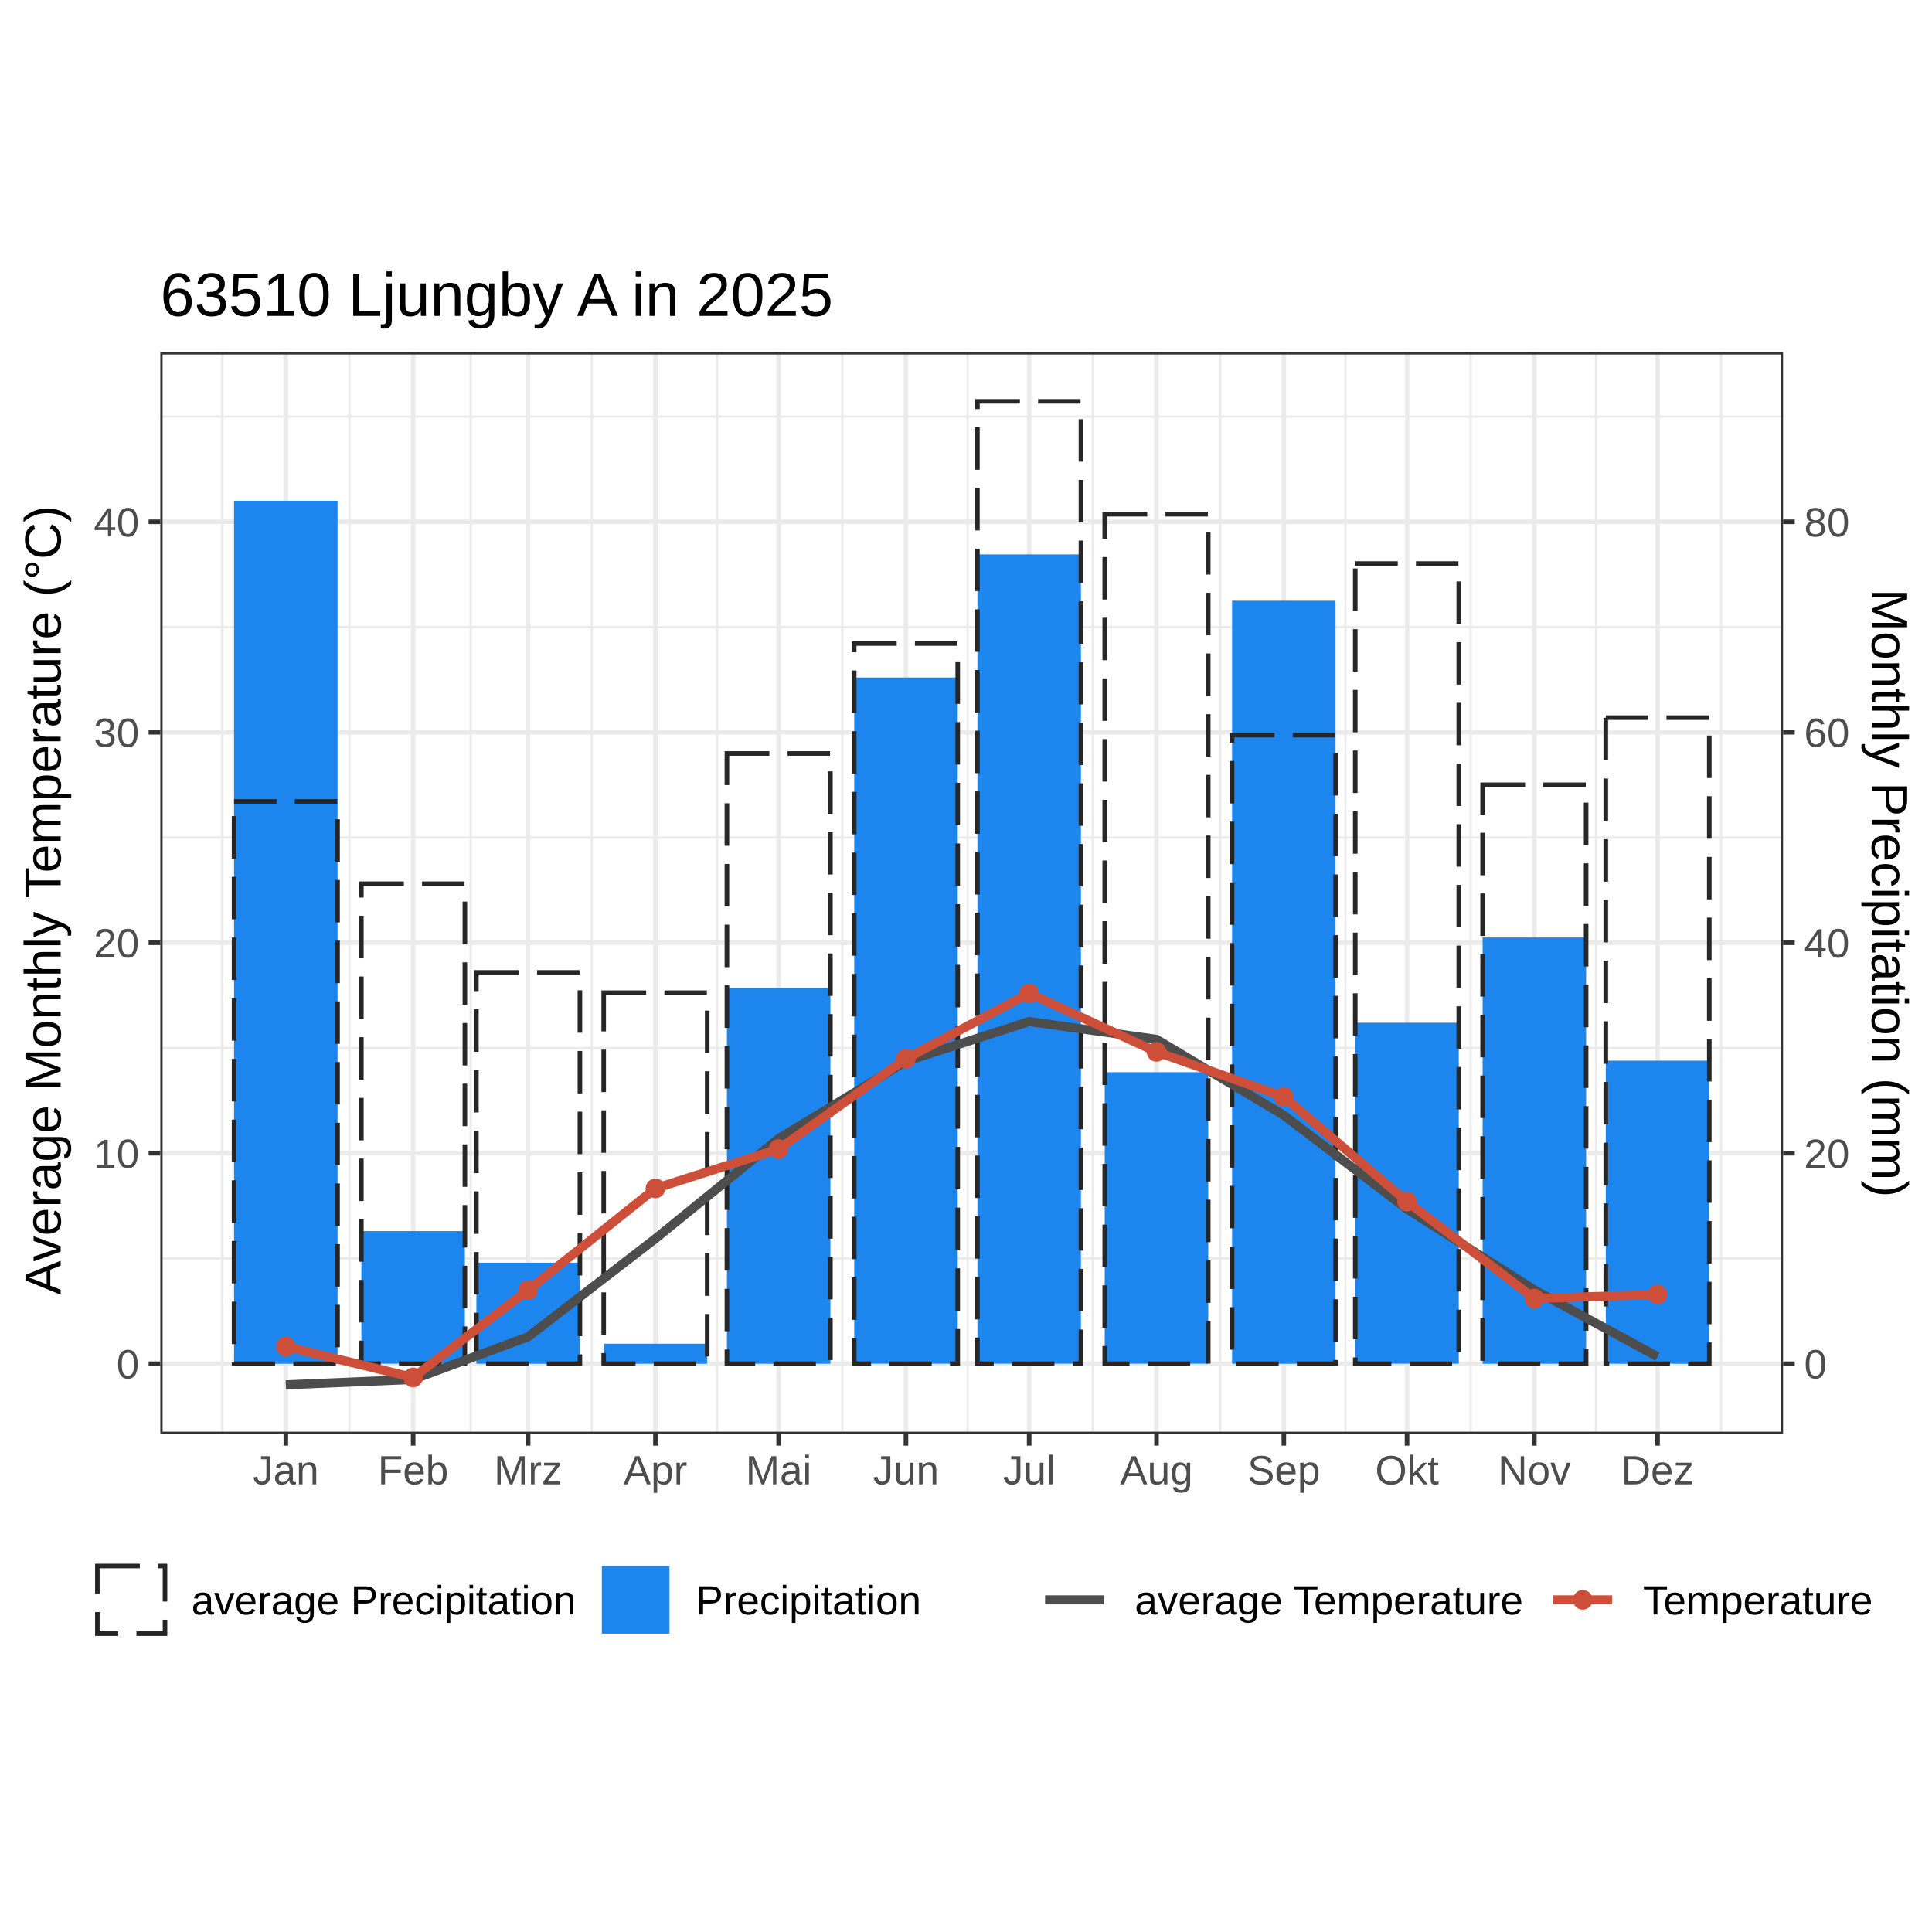
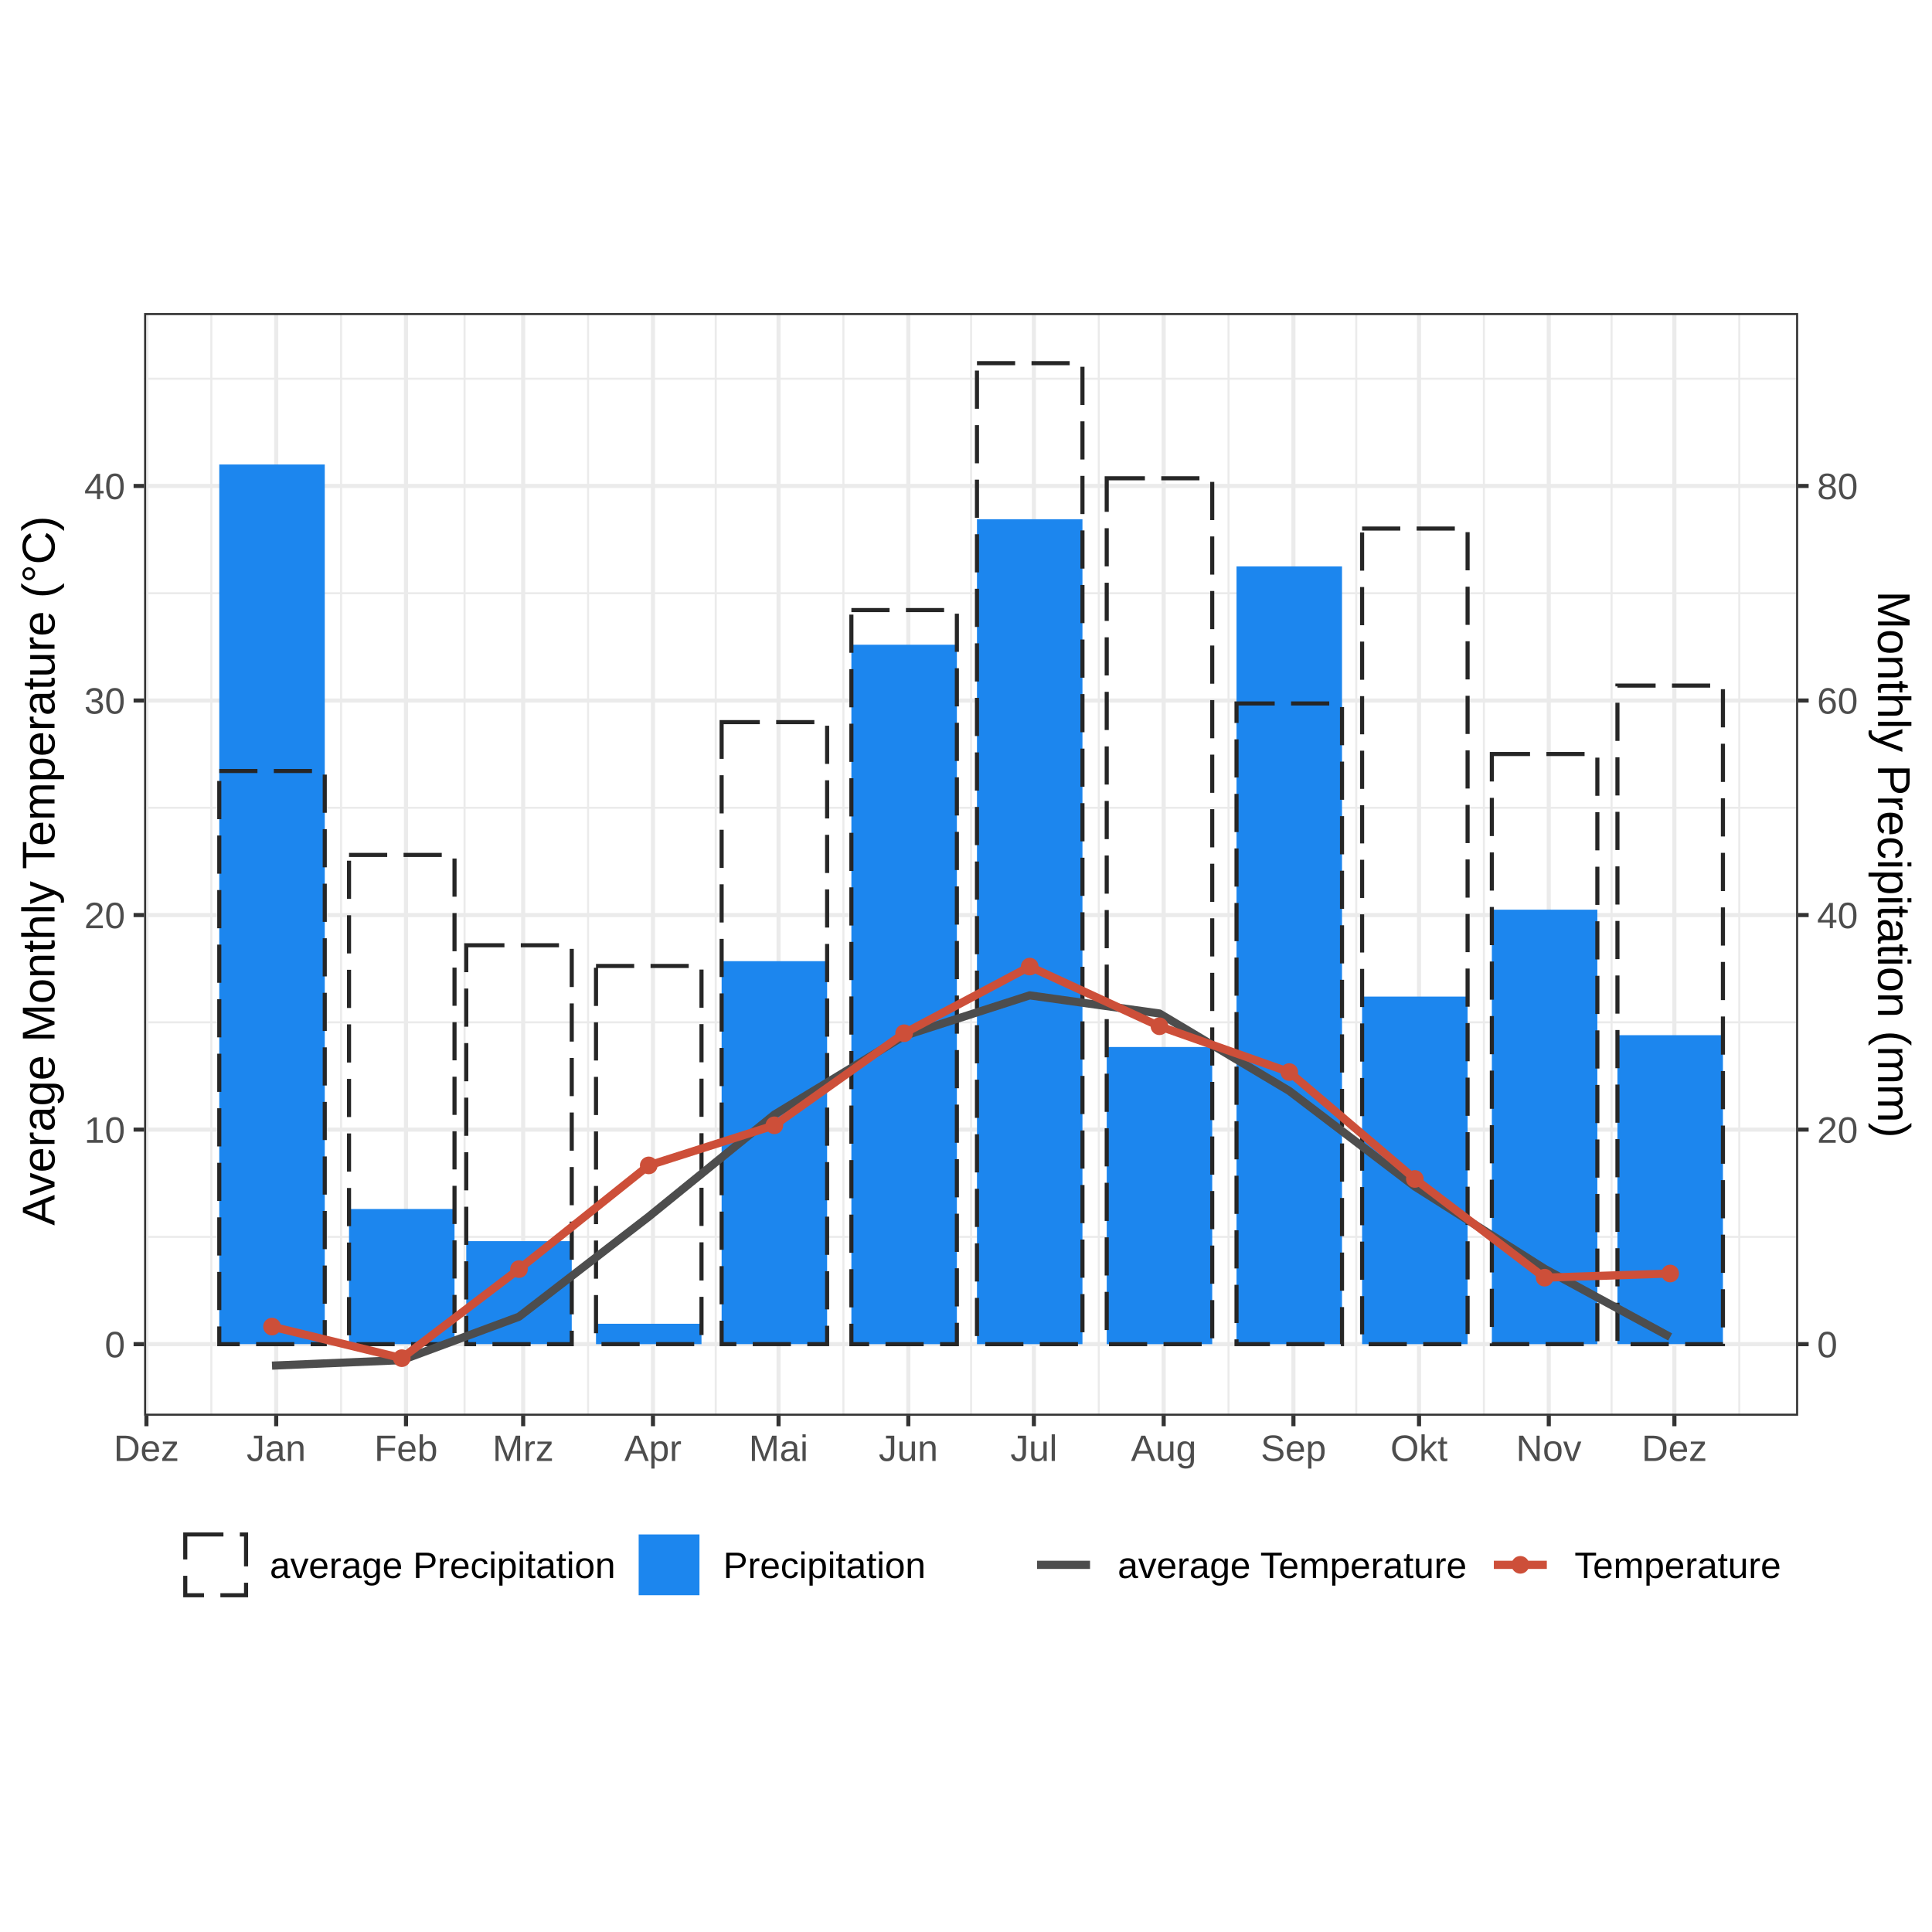
- <svg xmlns="http://www.w3.org/2000/svg" width="453.00pt" height="453.00pt" viewBox="0 0 453.00 453.00">
+ <svg xmlns="http://www.w3.org/2000/svg" width="504.00pt" height="504.00pt" viewBox="0 0 504.00 504.00">
  <g class="svglite">
    <defs>
      <style type="text/css">
    .svglite line, .svglite polyline, .svglite polygon, .svglite path, .svglite rect, .svglite circle {
      fill: none;
      stroke: #000000;
      stroke-linecap: round;
      stroke-linejoin: round;
      stroke-miterlimit: 10.00;
    }
    .svglite text {
      white-space: pre;
    }
    .svglite g.glyphgroup path {
      fill: inherit;
      stroke: none;
    }
  </style>
    </defs>
    <rect width="100%" height="100%" style="stroke: none; fill: #FFFFFF;" />
    <defs>
-       <clipPath id="cpMC4wMHw0NTMuMDB8MC4wMHw0NTMuMDA=">
-         <rect x="0.00" y="0.00" width="453.00" height="453.00" />
+       <clipPath id="cpMC4wMHw1MDQuMDB8MC4wMHw1MDQuMDA=">
+         <rect x="0.00" y="0.00" width="504.00" height="504.00" />
      </clipPath>
    </defs>
-     <g clip-path="url(#cpMC4wMHw0NTMuMDB8MC4wMHw0NTMuMDA=)">
+     <g clip-path="url(#cpMC4wMHw1MDQuMDB8MC4wMHw1MDQuMDA=)">
</g>
    <defs>
-       <clipPath id="cpMC4wMHw0NTMuMDB8NTguMjh8Mzk0Ljcy">
-         <rect x="0.00" y="58.28" width="453.00" height="336.44" />
+       <clipPath id="cpMC4wMHw1MDQuMDB8NzYuMTh8NDI3Ljgy">
+         <rect x="0.00" y="76.18" width="504.00" height="351.63" />
      </clipPath>
    </defs>
-     <g clip-path="url(#cpMC4wMHw0NTMuMDB8NTguMjh8Mzk0Ljcy)">
-       <rect x="0.00" y="58.28" width="453.00" height="336.44" style="stroke-width: 1.07; stroke: #FFFFFF; fill: #FFFFFF;" />
+     <g clip-path="url(#cpMC4wMHw1MDQuMDB8NzYuMTh8NDI3Ljgy)">
+       <rect x="0.00" y="76.18" width="504.00" height="351.63" style="stroke-width: 1.07; stroke: #FFFFFF; fill: #FFFFFF;" />
    </g>
-     <g clip-path="url(#cpMC4wMHw0NTMuMDB8MC4wMHw0NTMuMDA=)">
+     <g clip-path="url(#cpMC4wMHw1MDQuMDB8MC4wMHw1MDQuMDA=)">
</g>
    <defs>
-       <clipPath id="cpMzcuNTl8NDE4LjA4fDgyLjU3fDMzNi4yMw==">
-         <rect x="37.59" y="82.57" width="380.49" height="253.66" />
+       <clipPath id="cpMzcuNTl8NDY5LjA4fDgxLjY2fDM2OS4zMg==">
+         <rect x="37.59" y="81.66" width="431.49" height="287.66" />
      </clipPath>
    </defs>
-     <g clip-path="url(#cpMzcuNTl8NDE4LjA4fDgyLjU3fDMzNi4yMw==)">
-       <rect x="37.59" y="82.57" width="380.49" height="253.66" style="stroke-width: 1.07; stroke: none; fill: #FFFFFF;" />
-       <polyline points="37.59,295.08 418.08,295.08 " style="stroke-width: 0.53; stroke: #EBEBEB; stroke-linecap: butt;" />
-       <polyline points="37.59,245.73 418.08,245.73 " style="stroke-width: 0.53; stroke: #EBEBEB; stroke-linecap: butt;" />
-       <polyline points="37.59,196.37 418.08,196.37 " style="stroke-width: 0.53; stroke: #EBEBEB; stroke-linecap: butt;" />
-       <polyline points="37.59,147.02 418.08,147.02 " style="stroke-width: 0.53; stroke: #EBEBEB; stroke-linecap: butt;" />
-       <polyline points="37.59,97.67 418.08,97.67 " style="stroke-width: 0.53; stroke: #EBEBEB; stroke-linecap: butt;" />
-       <polyline points="52.09,336.23 52.09,82.57 " style="stroke-width: 0.53; stroke: #EBEBEB; stroke-linecap: butt;" />
-       <polyline points="81.94,336.23 81.94,82.57 " style="stroke-width: 0.53; stroke: #EBEBEB; stroke-linecap: butt;" />
-       <polyline points="110.35,336.23 110.35,82.57 " style="stroke-width: 0.53; stroke: #EBEBEB; stroke-linecap: butt;" />
-       <polyline points="138.76,336.23 138.76,82.57 " style="stroke-width: 0.53; stroke: #EBEBEB; stroke-linecap: butt;" />
-       <polyline points="168.13,336.23 168.13,82.57 " style="stroke-width: 0.53; stroke: #EBEBEB; stroke-linecap: butt;" />
-       <polyline points="197.50,336.23 197.50,82.57 " style="stroke-width: 0.53; stroke: #EBEBEB; stroke-linecap: butt;" />
-       <polyline points="226.87,336.23 226.87,82.57 " style="stroke-width: 0.53; stroke: #EBEBEB; stroke-linecap: butt;" />
-       <polyline points="256.24,336.23 256.24,82.57 " style="stroke-width: 0.53; stroke: #EBEBEB; stroke-linecap: butt;" />
-       <polyline points="286.09,336.23 286.09,82.57 " style="stroke-width: 0.53; stroke: #EBEBEB; stroke-linecap: butt;" />
-       <polyline points="315.46,336.23 315.46,82.57 " style="stroke-width: 0.53; stroke: #EBEBEB; stroke-linecap: butt;" />
-       <polyline points="344.83,336.23 344.83,82.57 " style="stroke-width: 0.53; stroke: #EBEBEB; stroke-linecap: butt;" />
-       <polyline points="374.20,336.23 374.20,82.57 " style="stroke-width: 0.53; stroke: #EBEBEB; stroke-linecap: butt;" />
-       <polyline points="403.57,336.23 403.57,82.57 " style="stroke-width: 0.53; stroke: #EBEBEB; stroke-linecap: butt;" />
-       <polyline points="37.59,319.76 418.08,319.76 " style="stroke-width: 1.07; stroke: #EBEBEB; stroke-linecap: butt;" />
-       <polyline points="37.59,270.40 418.08,270.40 " style="stroke-width: 1.07; stroke: #EBEBEB; stroke-linecap: butt;" />
-       <polyline points="37.59,221.05 418.08,221.05 " style="stroke-width: 1.07; stroke: #EBEBEB; stroke-linecap: butt;" />
-       <polyline points="37.59,171.70 418.08,171.70 " style="stroke-width: 1.07; stroke: #EBEBEB; stroke-linecap: butt;" />
-       <polyline points="37.59,122.34 418.08,122.34 " style="stroke-width: 1.07; stroke: #EBEBEB; stroke-linecap: butt;" />
-       <polyline points="67.02,336.23 67.02,82.57 " style="stroke-width: 1.07; stroke: #EBEBEB; stroke-linecap: butt;" />
-       <polyline points="96.87,336.23 96.87,82.57 " style="stroke-width: 1.07; stroke: #EBEBEB; stroke-linecap: butt;" />
-       <polyline points="123.83,336.23 123.83,82.57 " style="stroke-width: 1.07; stroke: #EBEBEB; stroke-linecap: butt;" />
-       <polyline points="153.68,336.23 153.68,82.57 " style="stroke-width: 1.07; stroke: #EBEBEB; stroke-linecap: butt;" />
-       <polyline points="182.57,336.23 182.57,82.57 " style="stroke-width: 1.07; stroke: #EBEBEB; stroke-linecap: butt;" />
-       <polyline points="212.42,336.23 212.42,82.57 " style="stroke-width: 1.07; stroke: #EBEBEB; stroke-linecap: butt;" />
-       <polyline points="241.31,336.23 241.31,82.57 " style="stroke-width: 1.07; stroke: #EBEBEB; stroke-linecap: butt;" />
-       <polyline points="271.17,336.23 271.17,82.57 " style="stroke-width: 1.07; stroke: #EBEBEB; stroke-linecap: butt;" />
-       <polyline points="301.02,336.23 301.02,82.57 " style="stroke-width: 1.07; stroke: #EBEBEB; stroke-linecap: butt;" />
-       <polyline points="329.91,336.23 329.91,82.57 " style="stroke-width: 1.07; stroke: #EBEBEB; stroke-linecap: butt;" />
-       <polyline points="359.76,336.23 359.76,82.57 " style="stroke-width: 1.07; stroke: #EBEBEB; stroke-linecap: butt;" />
-       <polyline points="388.65,336.23 388.65,82.57 " style="stroke-width: 1.07; stroke: #EBEBEB; stroke-linecap: butt;" />
-       <rect x="54.88" y="117.41" width="24.27" height="202.35" style="stroke-width: 1.07; stroke: none; stroke-linecap: butt; stroke-linejoin: miter; fill: #1C86EE;" />
-       <rect x="84.73" y="288.66" width="24.27" height="31.09" style="stroke-width: 1.07; stroke: none; stroke-linecap: butt; stroke-linejoin: miter; fill: #1C86EE;" />
-       <rect x="111.70" y="296.07" width="24.27" height="23.69" style="stroke-width: 1.07; stroke: none; stroke-linecap: butt; stroke-linejoin: miter; fill: #1C86EE;" />
-       <rect x="141.55" y="315.07" width="24.27" height="4.69" style="stroke-width: 1.07; stroke: none; stroke-linecap: butt; stroke-linejoin: miter; fill: #1C86EE;" />
-       <rect x="170.44" y="231.66" width="24.27" height="88.10" style="stroke-width: 1.07; stroke: none; stroke-linecap: butt; stroke-linejoin: miter; fill: #1C86EE;" />
-       <rect x="200.29" y="158.86" width="24.27" height="160.89" style="stroke-width: 1.07; stroke: none; stroke-linecap: butt; stroke-linejoin: miter; fill: #1C86EE;" />
-       <rect x="229.18" y="129.99" width="24.27" height="189.76" style="stroke-width: 1.07; stroke: none; stroke-linecap: butt; stroke-linejoin: miter; fill: #1C86EE;" />
-       <rect x="259.03" y="251.40" width="24.27" height="68.35" style="stroke-width: 1.07; stroke: none; stroke-linecap: butt; stroke-linejoin: miter; fill: #1C86EE;" />
-       <rect x="288.88" y="140.85" width="24.27" height="178.91" style="stroke-width: 1.07; stroke: none; stroke-linecap: butt; stroke-linejoin: miter; fill: #1C86EE;" />
-       <rect x="317.77" y="239.80" width="24.27" height="79.95" style="stroke-width: 1.07; stroke: none; stroke-linecap: butt; stroke-linejoin: miter; fill: #1C86EE;" />
-       <rect x="347.63" y="219.82" width="24.27" height="99.94" style="stroke-width: 1.07; stroke: none; stroke-linecap: butt; stroke-linejoin: miter; fill: #1C86EE;" />
-       <rect x="376.51" y="248.69" width="24.27" height="71.07" style="stroke-width: 1.07; stroke: none; stroke-linecap: butt; stroke-linejoin: miter; fill: #1C86EE;" />
-       <rect x="54.88" y="187.91" width="24.27" height="131.85" style="stroke-width: 1.07; stroke: #262626; stroke-dasharray: 9.96,4.27; stroke-linecap: butt; stroke-linejoin: miter;" />
-       <rect x="84.73" y="207.21" width="24.27" height="112.54" style="stroke-width: 1.07; stroke: #262626; stroke-dasharray: 9.96,4.27; stroke-linecap: butt; stroke-linejoin: miter;" />
-       <rect x="111.70" y="228.00" width="24.27" height="91.76" style="stroke-width: 1.07; stroke: #262626; stroke-dasharray: 9.96,4.27; stroke-linecap: butt; stroke-linejoin: miter;" />
-       <rect x="141.55" y="232.76" width="24.27" height="86.99" style="stroke-width: 1.07; stroke: #262626; stroke-dasharray: 9.96,4.27; stroke-linecap: butt; stroke-linejoin: miter;" />
-       <rect x="170.44" y="176.67" width="24.27" height="143.08" style="stroke-width: 1.07; stroke: #262626; stroke-dasharray: 9.96,4.27; stroke-linecap: butt; stroke-linejoin: miter;" />
-       <rect x="200.29" y="150.89" width="24.27" height="168.86" style="stroke-width: 1.07; stroke: #262626; stroke-dasharray: 9.96,4.27; stroke-linecap: butt; stroke-linejoin: miter;" />
-       <rect x="229.18" y="94.10" width="24.27" height="225.66" style="stroke-width: 1.07; stroke: #262626; stroke-dasharray: 9.96,4.27; stroke-linecap: butt; stroke-linejoin: miter;" />
-       <rect x="259.03" y="120.57" width="24.27" height="199.18" style="stroke-width: 1.07; stroke: #262626; stroke-dasharray: 9.96,4.27; stroke-linecap: butt; stroke-linejoin: miter;" />
-       <rect x="288.88" y="172.38" width="24.27" height="147.38" style="stroke-width: 1.07; stroke: #262626; stroke-dasharray: 9.96,4.27; stroke-linecap: butt; stroke-linejoin: miter;" />
-       <rect x="317.77" y="132.14" width="24.27" height="187.62" style="stroke-width: 1.07; stroke: #262626; stroke-dasharray: 9.96,4.27; stroke-linecap: butt; stroke-linejoin: miter;" />
-       <rect x="347.63" y="184.01" width="24.27" height="135.75" style="stroke-width: 1.07; stroke: #262626; stroke-dasharray: 9.96,4.27; stroke-linecap: butt; stroke-linejoin: miter;" />
-       <rect x="376.51" y="168.27" width="24.27" height="151.49" style="stroke-width: 1.07; stroke: #262626; stroke-dasharray: 9.96,4.27; stroke-linecap: butt; stroke-linejoin: miter;" />
-       <polyline points="67.02,324.70 96.87,323.44 123.83,313.44 153.68,290.43 182.57,266.96 212.42,248.84 241.31,239.52 271.17,243.70 301.02,261.51 329.91,283.50 359.76,302.43 388.65,318.11 " style="stroke-width: 2.13; stroke: #4D4D4D; stroke-linecap: butt;" />
-       <polyline points="67.02,315.72 96.87,322.98 123.83,302.49 153.68,278.64 182.57,269.42 212.42,248.24 241.31,232.90 271.17,246.63 301.02,257.17 329.91,281.75 359.76,304.47 388.65,303.51 " style="stroke-width: 2.13; stroke: #CD4F39; stroke-linecap: butt;" />
-       <circle cx="67.02" cy="315.72" r="1.95" style="stroke-width: 0.71; stroke: #CD4F39; fill: #CD4F39;" />
-       <circle cx="96.87" cy="322.98" r="1.95" style="stroke-width: 0.71; stroke: #CD4F39; fill: #CD4F39;" />
-       <circle cx="123.83" cy="302.49" r="1.95" style="stroke-width: 0.71; stroke: #CD4F39; fill: #CD4F39;" />
-       <circle cx="153.68" cy="278.64" r="1.95" style="stroke-width: 0.71; stroke: #CD4F39; fill: #CD4F39;" />
-       <circle cx="182.57" cy="269.42" r="1.95" style="stroke-width: 0.71; stroke: #CD4F39; fill: #CD4F39;" />
-       <circle cx="212.42" cy="248.24" r="1.95" style="stroke-width: 0.71; stroke: #CD4F39; fill: #CD4F39;" />
-       <circle cx="241.31" cy="232.90" r="1.95" style="stroke-width: 0.71; stroke: #CD4F39; fill: #CD4F39;" />
-       <circle cx="271.17" cy="246.63" r="1.95" style="stroke-width: 0.71; stroke: #CD4F39; fill: #CD4F39;" />
-       <circle cx="301.02" cy="257.17" r="1.95" style="stroke-width: 0.71; stroke: #CD4F39; fill: #CD4F39;" />
-       <circle cx="329.91" cy="281.75" r="1.95" style="stroke-width: 0.71; stroke: #CD4F39; fill: #CD4F39;" />
-       <circle cx="359.76" cy="304.47" r="1.95" style="stroke-width: 0.71; stroke: #CD4F39; fill: #CD4F39;" />
-       <circle cx="388.65" cy="303.51" r="1.95" style="stroke-width: 0.71; stroke: #CD4F39; fill: #CD4F39;" />
-       <rect x="37.59" y="82.57" width="380.49" height="253.66" style="stroke-width: 1.07; stroke: #333333;" />
+     <g clip-path="url(#cpMzcuNTl8NDY5LjA4fDgxLjY2fDM2OS4zMg==)">
+       <rect x="37.59" y="81.66" width="431.49" height="287.66" style="stroke-width: 1.07; stroke: none; fill: #FFFFFF;" />
+       <polyline points="37.59,322.66 469.08,322.66 " style="stroke-width: 0.53; stroke: #EBEBEB; stroke-linecap: butt;" />
+       <polyline points="37.59,266.69 469.08,266.69 " style="stroke-width: 0.53; stroke: #EBEBEB; stroke-linecap: butt;" />
+       <polyline points="37.59,210.72 469.08,210.72 " style="stroke-width: 0.53; stroke: #EBEBEB; stroke-linecap: butt;" />
+       <polyline points="37.59,154.76 469.08,154.76 " style="stroke-width: 0.53; stroke: #EBEBEB; stroke-linecap: butt;" />
+       <polyline points="37.59,98.79 469.08,98.79 " style="stroke-width: 0.53; stroke: #EBEBEB; stroke-linecap: butt;" />
+       <polyline points="55.13,369.32 55.13,81.66 " style="stroke-width: 0.53; stroke: #EBEBEB; stroke-linecap: butt;" />
+       <polyline points="88.98,369.32 88.98,81.66 " style="stroke-width: 0.53; stroke: #EBEBEB; stroke-linecap: butt;" />
+       <polyline points="121.19,369.32 121.19,81.66 " style="stroke-width: 0.53; stroke: #EBEBEB; stroke-linecap: butt;" />
+       <polyline points="153.41,369.32 153.41,81.66 " style="stroke-width: 0.53; stroke: #EBEBEB; stroke-linecap: butt;" />
+       <polyline points="186.72,369.32 186.72,81.66 " style="stroke-width: 0.53; stroke: #EBEBEB; stroke-linecap: butt;" />
+       <polyline points="220.02,369.32 220.02,81.66 " style="stroke-width: 0.53; stroke: #EBEBEB; stroke-linecap: butt;" />
+       <polyline points="253.33,369.32 253.33,81.66 " style="stroke-width: 0.53; stroke: #EBEBEB; stroke-linecap: butt;" />
+       <polyline points="286.64,369.32 286.64,81.66 " style="stroke-width: 0.53; stroke: #EBEBEB; stroke-linecap: butt;" />
+       <polyline points="320.49,369.32 320.49,81.66 " style="stroke-width: 0.53; stroke: #EBEBEB; stroke-linecap: butt;" />
+       <polyline points="353.80,369.32 353.80,81.66 " style="stroke-width: 0.53; stroke: #EBEBEB; stroke-linecap: butt;" />
+       <polyline points="387.11,369.32 387.11,81.66 " style="stroke-width: 0.53; stroke: #EBEBEB; stroke-linecap: butt;" />
+       <polyline points="420.41,369.32 420.41,81.66 " style="stroke-width: 0.53; stroke: #EBEBEB; stroke-linecap: butt;" />
+       <polyline points="453.72,369.32 453.72,81.66 " style="stroke-width: 0.53; stroke: #EBEBEB; stroke-linecap: butt;" />
+       <polyline points="37.59,350.65 469.08,350.65 " style="stroke-width: 1.07; stroke: #EBEBEB; stroke-linecap: butt;" />
+       <polyline points="37.59,294.68 469.08,294.68 " style="stroke-width: 1.07; stroke: #EBEBEB; stroke-linecap: butt;" />
+       <polyline points="37.59,238.71 469.08,238.71 " style="stroke-width: 1.07; stroke: #EBEBEB; stroke-linecap: butt;" />
+       <polyline points="37.59,182.74 469.08,182.74 " style="stroke-width: 1.07; stroke: #EBEBEB; stroke-linecap: butt;" />
+       <polyline points="37.59,126.77 469.08,126.77 " style="stroke-width: 1.07; stroke: #EBEBEB; stroke-linecap: butt;" />
+       <polyline points="38.20,369.32 38.20,81.66 " style="stroke-width: 1.07; stroke: #EBEBEB; stroke-linecap: butt;" />
+       <polyline points="72.05,369.32 72.05,81.66 " style="stroke-width: 1.07; stroke: #EBEBEB; stroke-linecap: butt;" />
+       <polyline points="105.91,369.32 105.91,81.66 " style="stroke-width: 1.07; stroke: #EBEBEB; stroke-linecap: butt;" />
+       <polyline points="136.48,369.32 136.48,81.66 " style="stroke-width: 1.07; stroke: #EBEBEB; stroke-linecap: butt;" />
+       <polyline points="170.34,369.32 170.34,81.66 " style="stroke-width: 1.07; stroke: #EBEBEB; stroke-linecap: butt;" />
+       <polyline points="203.10,369.32 203.10,81.66 " style="stroke-width: 1.07; stroke: #EBEBEB; stroke-linecap: butt;" />
+       <polyline points="236.95,369.32 236.95,81.66 " style="stroke-width: 1.07; stroke: #EBEBEB; stroke-linecap: butt;" />
+       <polyline points="269.71,369.32 269.71,81.66 " style="stroke-width: 1.07; stroke: #EBEBEB; stroke-linecap: butt;" />
+       <polyline points="303.57,369.32 303.57,81.66 " style="stroke-width: 1.07; stroke: #EBEBEB; stroke-linecap: butt;" />
+       <polyline points="337.42,369.32 337.42,81.66 " style="stroke-width: 1.07; stroke: #EBEBEB; stroke-linecap: butt;" />
+       <polyline points="370.18,369.32 370.18,81.66 " style="stroke-width: 1.07; stroke: #EBEBEB; stroke-linecap: butt;" />
+       <polyline points="404.03,369.32 404.03,81.66 " style="stroke-width: 1.07; stroke: #EBEBEB; stroke-linecap: butt;" />
+       <polyline points="436.80,369.32 436.80,81.66 " style="stroke-width: 1.07; stroke: #EBEBEB; stroke-linecap: butt;" />
+       <rect x="57.20" y="121.17" width="27.52" height="229.47" style="stroke-width: 1.07; stroke: none; stroke-linecap: butt; stroke-linejoin: miter; fill: #1C86EE;" />
+       <rect x="91.05" y="315.39" width="27.52" height="35.26" style="stroke-width: 1.07; stroke: none; stroke-linecap: butt; stroke-linejoin: miter; fill: #1C86EE;" />
+       <rect x="121.63" y="323.78" width="27.52" height="26.86" style="stroke-width: 1.07; stroke: none; stroke-linecap: butt; stroke-linejoin: miter; fill: #1C86EE;" />
+       <rect x="155.48" y="345.33" width="27.52" height="5.32" style="stroke-width: 1.07; stroke: none; stroke-linecap: butt; stroke-linejoin: miter; fill: #1C86EE;" />
+       <rect x="188.25" y="250.74" width="27.52" height="99.90" style="stroke-width: 1.07; stroke: none; stroke-linecap: butt; stroke-linejoin: miter; fill: #1C86EE;" />
+       <rect x="222.10" y="168.19" width="27.52" height="182.46" style="stroke-width: 1.07; stroke: none; stroke-linecap: butt; stroke-linejoin: miter; fill: #1C86EE;" />
+       <rect x="254.86" y="135.45" width="27.52" height="215.20" style="stroke-width: 1.07; stroke: none; stroke-linecap: butt; stroke-linejoin: miter; fill: #1C86EE;" />
+       <rect x="288.71" y="273.13" width="27.52" height="77.52" style="stroke-width: 1.07; stroke: none; stroke-linecap: butt; stroke-linejoin: miter; fill: #1C86EE;" />
+       <rect x="322.57" y="147.76" width="27.52" height="202.89" style="stroke-width: 1.07; stroke: none; stroke-linecap: butt; stroke-linejoin: miter; fill: #1C86EE;" />
+       <rect x="355.33" y="259.98" width="27.52" height="90.67" style="stroke-width: 1.07; stroke: none; stroke-linecap: butt; stroke-linejoin: miter; fill: #1C86EE;" />
+       <rect x="389.18" y="237.31" width="27.52" height="113.34" style="stroke-width: 1.07; stroke: none; stroke-linecap: butt; stroke-linejoin: miter; fill: #1C86EE;" />
+       <rect x="421.94" y="270.05" width="27.52" height="80.59" style="stroke-width: 1.07; stroke: none; stroke-linecap: butt; stroke-linejoin: miter; fill: #1C86EE;" />
+       <rect x="57.20" y="201.13" width="27.52" height="149.52" style="stroke-width: 1.07; stroke: #262626; stroke-dasharray: 9.96,4.27; stroke-linecap: butt; stroke-linejoin: miter;" />
+       <rect x="91.05" y="223.02" width="27.52" height="127.63" style="stroke-width: 1.07; stroke: #262626; stroke-dasharray: 9.96,4.27; stroke-linecap: butt; stroke-linejoin: miter;" />
+       <rect x="121.63" y="246.59" width="27.52" height="104.06" style="stroke-width: 1.07; stroke: #262626; stroke-dasharray: 9.96,4.27; stroke-linecap: butt; stroke-linejoin: miter;" />
+       <rect x="155.48" y="251.99" width="27.52" height="98.65" style="stroke-width: 1.07; stroke: #262626; stroke-dasharray: 9.96,4.27; stroke-linecap: butt; stroke-linejoin: miter;" />
+       <rect x="188.25" y="188.38" width="27.52" height="162.26" style="stroke-width: 1.07; stroke: #262626; stroke-dasharray: 9.96,4.27; stroke-linecap: butt; stroke-linejoin: miter;" />
+       <rect x="222.10" y="159.15" width="27.52" height="191.50" style="stroke-width: 1.07; stroke: #262626; stroke-dasharray: 9.96,4.27; stroke-linecap: butt; stroke-linejoin: miter;" />
+       <rect x="254.86" y="94.74" width="27.52" height="255.91" style="stroke-width: 1.07; stroke: #262626; stroke-dasharray: 9.96,4.27; stroke-linecap: butt; stroke-linejoin: miter;" />
+       <rect x="288.71" y="124.77" width="27.52" height="225.88" style="stroke-width: 1.07; stroke: #262626; stroke-dasharray: 9.96,4.27; stroke-linecap: butt; stroke-linejoin: miter;" />
+       <rect x="322.57" y="183.51" width="27.52" height="167.13" style="stroke-width: 1.07; stroke: #262626; stroke-dasharray: 9.96,4.27; stroke-linecap: butt; stroke-linejoin: miter;" />
+       <rect x="355.33" y="137.88" width="27.52" height="212.77" style="stroke-width: 1.07; stroke: #262626; stroke-dasharray: 9.96,4.27; stroke-linecap: butt; stroke-linejoin: miter;" />
+       <rect x="389.18" y="196.70" width="27.52" height="153.94" style="stroke-width: 1.07; stroke: #262626; stroke-dasharray: 9.96,4.27; stroke-linecap: butt; stroke-linejoin: miter;" />
+       <rect x="421.94" y="178.85" width="27.52" height="171.80" style="stroke-width: 1.07; stroke: #262626; stroke-dasharray: 9.96,4.27; stroke-linecap: butt; stroke-linejoin: miter;" />
+       <polyline points="70.96,356.25 104.81,354.82 135.39,343.49 169.24,317.39 202.01,290.77 235.86,270.22 268.62,259.66 302.47,264.39 336.33,284.59 369.09,309.53 402.94,330.99 435.70,348.78 " style="stroke-width: 2.13; stroke: #4D4D4D; stroke-linecap: butt;" />
+       <polyline points="70.96,346.07 104.81,354.31 135.39,331.07 169.24,304.02 202.01,293.56 235.86,269.54 268.62,252.15 302.47,267.72 336.33,279.67 369.09,307.55 402.94,333.31 435.70,332.22 " style="stroke-width: 2.13; stroke: #CD4F39; stroke-linecap: butt;" />
+       <circle cx="70.96" cy="346.07" r="1.95" style="stroke-width: 0.71; stroke: #CD4F39; fill: #CD4F39;" />
+       <circle cx="104.81" cy="354.31" r="1.95" style="stroke-width: 0.71; stroke: #CD4F39; fill: #CD4F39;" />
+       <circle cx="135.39" cy="331.07" r="1.95" style="stroke-width: 0.71; stroke: #CD4F39; fill: #CD4F39;" />
+       <circle cx="169.24" cy="304.02" r="1.95" style="stroke-width: 0.71; stroke: #CD4F39; fill: #CD4F39;" />
+       <circle cx="202.01" cy="293.56" r="1.95" style="stroke-width: 0.71; stroke: #CD4F39; fill: #CD4F39;" />
+       <circle cx="235.86" cy="269.54" r="1.95" style="stroke-width: 0.71; stroke: #CD4F39; fill: #CD4F39;" />
+       <circle cx="268.62" cy="252.15" r="1.95" style="stroke-width: 0.71; stroke: #CD4F39; fill: #CD4F39;" />
+       <circle cx="302.47" cy="267.72" r="1.95" style="stroke-width: 0.71; stroke: #CD4F39; fill: #CD4F39;" />
+       <circle cx="336.33" cy="279.67" r="1.95" style="stroke-width: 0.71; stroke: #CD4F39; fill: #CD4F39;" />
+       <circle cx="369.09" cy="307.55" r="1.95" style="stroke-width: 0.71; stroke: #CD4F39; fill: #CD4F39;" />
+       <circle cx="402.94" cy="333.31" r="1.95" style="stroke-width: 0.71; stroke: #CD4F39; fill: #CD4F39;" />
+       <circle cx="435.70" cy="332.22" r="1.95" style="stroke-width: 0.71; stroke: #CD4F39; fill: #CD4F39;" />
+       <rect x="37.59" y="81.66" width="431.49" height="287.66" style="stroke-width: 1.07; stroke: #333333;" />
    </g>
-     <g clip-path="url(#cpMC4wMHw0NTMuMDB8MC4wMHw0NTMuMDA=)">
-       <text x="32.66" y="323.19" text-anchor="end" style="font-size: 9.60px;fill: #4D4D4D; font-family: &quot;Arial&quot;;" textLength="5.33px" lengthAdjust="spacingAndGlyphs">0</text>
-       <text x="32.66" y="273.84" text-anchor="end" style="font-size: 9.60px;fill: #4D4D4D; font-family: &quot;Arial&quot;;" textLength="10.66px" lengthAdjust="spacingAndGlyphs">10</text>
-       <text x="32.66" y="224.48" text-anchor="end" style="font-size: 9.60px;fill: #4D4D4D; font-family: &quot;Arial&quot;;" textLength="10.66px" lengthAdjust="spacingAndGlyphs">20</text>
-       <text x="32.66" y="175.13" text-anchor="end" style="font-size: 9.60px;fill: #4D4D4D; font-family: &quot;Arial&quot;;" textLength="10.66px" lengthAdjust="spacingAndGlyphs">30</text>
-       <text x="32.66" y="125.78" text-anchor="end" style="font-size: 9.60px;fill: #4D4D4D; font-family: &quot;Arial&quot;;" textLength="10.66px" lengthAdjust="spacingAndGlyphs">40</text>
-       <polyline points="34.85,319.76 37.59,319.76 " style="stroke-width: 1.07; stroke: #333333; stroke-linecap: butt;" />
-       <polyline points="34.85,270.40 37.59,270.40 " style="stroke-width: 1.07; stroke: #333333; stroke-linecap: butt;" />
-       <polyline points="34.85,221.05 37.59,221.05 " style="stroke-width: 1.07; stroke: #333333; stroke-linecap: butt;" />
-       <polyline points="34.85,171.70 37.59,171.70 " style="stroke-width: 1.07; stroke: #333333; stroke-linecap: butt;" />
-       <polyline points="34.85,122.34 37.59,122.34 " style="stroke-width: 1.07; stroke: #333333; stroke-linecap: butt;" />
-       <polyline points="420.82,319.76 418.08,319.76 " style="stroke-width: 1.07; stroke: #333333; stroke-linecap: butt;" />
-       <polyline points="420.82,270.40 418.08,270.40 " style="stroke-width: 1.07; stroke: #333333; stroke-linecap: butt;" />
-       <polyline points="420.82,221.05 418.08,221.05 " style="stroke-width: 1.07; stroke: #333333; stroke-linecap: butt;" />
-       <polyline points="420.82,171.70 418.08,171.70 " style="stroke-width: 1.07; stroke: #333333; stroke-linecap: butt;" />
-       <polyline points="420.82,122.34 418.08,122.34 " style="stroke-width: 1.07; stroke: #333333; stroke-linecap: butt;" />
-       <text x="423.01" y="323.19" style="font-size: 9.60px;fill: #4D4D4D; font-family: &quot;Arial&quot;;" textLength="5.33px" lengthAdjust="spacingAndGlyphs">0</text>
-       <text x="423.01" y="273.84" style="font-size: 9.60px;fill: #4D4D4D; font-family: &quot;Arial&quot;;" textLength="10.66px" lengthAdjust="spacingAndGlyphs">20</text>
-       <text x="423.01" y="224.48" style="font-size: 9.60px;fill: #4D4D4D; font-family: &quot;Arial&quot;;" textLength="10.66px" lengthAdjust="spacingAndGlyphs">40</text>
-       <text x="423.01" y="175.13" style="font-size: 9.60px;fill: #4D4D4D; font-family: &quot;Arial&quot;;" textLength="10.66px" lengthAdjust="spacingAndGlyphs">60</text>
-       <text x="423.01" y="125.78" style="font-size: 9.60px;fill: #4D4D4D; font-family: &quot;Arial&quot;;" textLength="10.66px" lengthAdjust="spacingAndGlyphs">80</text>
-       <polyline points="67.02,338.97 67.02,336.23 " style="stroke-width: 1.07; stroke: #333333; stroke-linecap: butt;" />
-       <polyline points="96.87,338.97 96.87,336.23 " style="stroke-width: 1.07; stroke: #333333; stroke-linecap: butt;" />
-       <polyline points="123.83,338.97 123.83,336.23 " style="stroke-width: 1.07; stroke: #333333; stroke-linecap: butt;" />
-       <polyline points="153.68,338.97 153.68,336.23 " style="stroke-width: 1.07; stroke: #333333; stroke-linecap: butt;" />
-       <polyline points="182.57,338.97 182.57,336.23 " style="stroke-width: 1.07; stroke: #333333; stroke-linecap: butt;" />
-       <polyline points="212.42,338.97 212.42,336.23 " style="stroke-width: 1.07; stroke: #333333; stroke-linecap: butt;" />
-       <polyline points="241.31,338.97 241.31,336.23 " style="stroke-width: 1.07; stroke: #333333; stroke-linecap: butt;" />
-       <polyline points="271.17,338.97 271.17,336.23 " style="stroke-width: 1.07; stroke: #333333; stroke-linecap: butt;" />
-       <polyline points="301.02,338.97 301.02,336.23 " style="stroke-width: 1.07; stroke: #333333; stroke-linecap: butt;" />
-       <polyline points="329.91,338.97 329.91,336.23 " style="stroke-width: 1.07; stroke: #333333; stroke-linecap: butt;" />
-       <polyline points="359.76,338.97 359.76,336.23 " style="stroke-width: 1.07; stroke: #333333; stroke-linecap: butt;" />
-       <polyline points="388.65,338.97 388.65,336.23 " style="stroke-width: 1.07; stroke: #333333; stroke-linecap: butt;" />
-       <text x="67.02" y="348.03" text-anchor="middle" style="font-size: 9.60px;fill: #4D4D4D; font-family: &quot;Arial&quot;;" textLength="15.45px" lengthAdjust="spacingAndGlyphs">Jan</text>
-       <text x="96.87" y="348.03" text-anchor="middle" style="font-size: 9.60px;fill: #4D4D4D; font-family: &quot;Arial&quot;;" textLength="16.52px" lengthAdjust="spacingAndGlyphs">Feb</text>
-       <text x="123.83" y="348.03" text-anchor="middle" style="font-size: 9.60px;fill: #4D4D4D; font-family: &quot;Arial&quot;;" textLength="15.97px" lengthAdjust="spacingAndGlyphs">Mrz</text>
-       <text x="153.68" y="348.03" text-anchor="middle" style="font-size: 9.60px;fill: #4D4D4D; font-family: &quot;Arial&quot;;" textLength="14.92px" lengthAdjust="spacingAndGlyphs">Apr</text>
-       <text x="182.57" y="348.03" text-anchor="middle" style="font-size: 9.60px;fill: #4D4D4D; font-family: &quot;Arial&quot;;" textLength="15.44px" lengthAdjust="spacingAndGlyphs">Mai</text>
-       <text x="212.42" y="348.03" text-anchor="middle" style="font-size: 9.60px;fill: #4D4D4D; font-family: &quot;Arial&quot;;" textLength="15.45px" lengthAdjust="spacingAndGlyphs">Jun</text>
-       <text x="241.31" y="348.03" text-anchor="middle" style="font-size: 9.60px;fill: #4D4D4D; font-family: &quot;Arial&quot;;" textLength="12.25px" lengthAdjust="spacingAndGlyphs">Jul</text>
-       <text x="271.17" y="348.03" text-anchor="middle" style="font-size: 9.60px;fill: #4D4D4D; font-family: &quot;Arial&quot;;" textLength="17.06px" lengthAdjust="spacingAndGlyphs">Aug</text>
-       <text x="301.02" y="348.03" text-anchor="middle" style="font-size: 9.60px;fill: #4D4D4D; font-family: &quot;Arial&quot;;" textLength="17.06px" lengthAdjust="spacingAndGlyphs">Sep</text>
-       <text x="329.91" y="348.03" text-anchor="middle" style="font-size: 9.60px;fill: #4D4D4D; font-family: &quot;Arial&quot;;" textLength="14.94px" lengthAdjust="spacingAndGlyphs">Okt</text>
-       <text x="359.76" y="348.03" text-anchor="middle" style="font-size: 9.60px;fill: #4D4D4D; font-family: &quot;Arial&quot;;" textLength="17.05px" lengthAdjust="spacingAndGlyphs">Nov</text>
-       <text x="388.65" y="348.03" text-anchor="middle" style="font-size: 9.60px;fill: #4D4D4D; font-family: &quot;Arial&quot;;" textLength="17.05px" lengthAdjust="spacingAndGlyphs">Dez</text>
-       <text transform="translate(14.22,303.60) rotate(-90)" style="font-size: 12.00px; font-family: &quot;Arial&quot;;" textLength="188.41px" lengthAdjust="spacingAndGlyphs">Average Monthly Temperature  (°C)</text>
-       <text transform="translate(438.92,209.40) rotate(90)" text-anchor="middle" style="font-size: 12.00px; font-family: &quot;Arial&quot;;" textLength="142.70px" lengthAdjust="spacingAndGlyphs">Monthly Precipitation (mm)</text>
-       <rect x="11.16" y="361.00" width="210.23" height="28.24" style="stroke-width: 1.07; stroke: none; fill: #FFFFFF;" />
-       <rect x="22.12" y="366.48" width="17.28" height="17.28" style="stroke-width: 1.07; stroke: none; fill: #FFFFFF;" />
-       <rect x="22.83" y="367.19" width="15.86" height="15.86" style="stroke-width: 1.07; stroke: #262626; stroke-dasharray: 9.96,4.27; stroke-linecap: butt; stroke-linejoin: miter;" />
-       <rect x="140.40" y="366.48" width="17.28" height="17.28" style="stroke-width: 1.07; stroke: none; fill: #FFFFFF;" />
-       <rect x="141.11" y="367.19" width="15.86" height="15.86" style="stroke-width: 1.07; stroke: none; stroke-linecap: butt; stroke-linejoin: miter; fill: #1C86EE;" />
-       <text x="44.88" y="378.55" style="font-size: 9.60px; font-family: &quot;Arial&quot;;" textLength="90.05px" lengthAdjust="spacingAndGlyphs">average Precipitation</text>
-       <text x="163.16" y="378.55" style="font-size: 9.60px; font-family: &quot;Arial&quot;;" textLength="52.75px" lengthAdjust="spacingAndGlyphs">Precipitation</text>
-       <rect x="232.35" y="361.00" width="212.16" height="28.24" style="stroke-width: 1.07; stroke: none; fill: #FFFFFF;" />
-       <rect x="243.31" y="366.48" width="17.28" height="17.28" style="stroke-width: 1.07; stroke: none; fill: #FFFFFF;" />
-       <line x1="245.04" y1="375.12" x2="258.86" y2="375.12" style="stroke-width: 2.13; stroke: #4D4D4D; stroke-linecap: butt;" />
-       <rect x="362.47" y="366.48" width="17.28" height="17.28" style="stroke-width: 1.07; stroke: none; fill: #FFFFFF;" />
-       <line x1="364.20" y1="375.12" x2="378.02" y2="375.12" style="stroke-width: 2.13; stroke: #CD4F39; stroke-linecap: butt;" />
-       <circle cx="371.11" cy="375.12" r="1.95" style="stroke-width: 0.71; stroke: #CD4F39; fill: #CD4F39;" />
-       <text x="266.07" y="378.55" style="font-size: 9.60px; font-family: &quot;Arial&quot;;" textLength="90.92px" lengthAdjust="spacingAndGlyphs">average Temperature</text>
-       <text x="385.23" y="378.55" style="font-size: 9.60px; font-family: &quot;Arial&quot;;" textLength="53.80px" lengthAdjust="spacingAndGlyphs">Temperature</text>
-       <text x="37.59" y="74.06" style="font-size: 14.40px; font-family: &quot;Arial&quot;;" textLength="157.61px" lengthAdjust="spacingAndGlyphs">63510 Ljungby A in 2025</text>
+     <g clip-path="url(#cpMC4wMHw1MDQuMDB8MC4wMHw1MDQuMDA=)">
+       <text x="32.66" y="354.08" text-anchor="end" style="font-size: 9.60px;fill: #4D4D4D; font-family: &quot;Arial&quot;;" textLength="5.33px" lengthAdjust="spacingAndGlyphs">0</text>
+       <text x="32.66" y="298.11" text-anchor="end" style="font-size: 9.60px;fill: #4D4D4D; font-family: &quot;Arial&quot;;" textLength="10.66px" lengthAdjust="spacingAndGlyphs">10</text>
+       <text x="32.66" y="242.14" text-anchor="end" style="font-size: 9.60px;fill: #4D4D4D; font-family: &quot;Arial&quot;;" textLength="10.66px" lengthAdjust="spacingAndGlyphs">20</text>
+       <text x="32.66" y="186.17" text-anchor="end" style="font-size: 9.60px;fill: #4D4D4D; font-family: &quot;Arial&quot;;" textLength="10.66px" lengthAdjust="spacingAndGlyphs">30</text>
+       <text x="32.66" y="130.21" text-anchor="end" style="font-size: 9.60px;fill: #4D4D4D; font-family: &quot;Arial&quot;;" textLength="10.66px" lengthAdjust="spacingAndGlyphs">40</text>
+       <polyline points="34.85,350.65 37.59,350.65 " style="stroke-width: 1.07; stroke: #333333; stroke-linecap: butt;" />
+       <polyline points="34.85,294.68 37.59,294.68 " style="stroke-width: 1.07; stroke: #333333; stroke-linecap: butt;" />
+       <polyline points="34.85,238.71 37.59,238.71 " style="stroke-width: 1.07; stroke: #333333; stroke-linecap: butt;" />
+       <polyline points="34.85,182.74 37.59,182.74 " style="stroke-width: 1.07; stroke: #333333; stroke-linecap: butt;" />
+       <polyline points="34.85,126.77 37.59,126.77 " style="stroke-width: 1.07; stroke: #333333; stroke-linecap: butt;" />
+       <polyline points="471.82,350.65 469.08,350.65 " style="stroke-width: 1.07; stroke: #333333; stroke-linecap: butt;" />
+       <polyline points="471.82,294.68 469.08,294.68 " style="stroke-width: 1.07; stroke: #333333; stroke-linecap: butt;" />
+       <polyline points="471.82,238.71 469.08,238.71 " style="stroke-width: 1.07; stroke: #333333; stroke-linecap: butt;" />
+       <polyline points="471.82,182.74 469.08,182.74 " style="stroke-width: 1.07; stroke: #333333; stroke-linecap: butt;" />
+       <polyline points="471.82,126.77 469.08,126.77 " style="stroke-width: 1.07; stroke: #333333; stroke-linecap: butt;" />
+       <text x="474.01" y="354.08" style="font-size: 9.60px;fill: #4D4D4D; font-family: &quot;Arial&quot;;" textLength="5.33px" lengthAdjust="spacingAndGlyphs">0</text>
+       <text x="474.01" y="298.11" style="font-size: 9.60px;fill: #4D4D4D; font-family: &quot;Arial&quot;;" textLength="10.66px" lengthAdjust="spacingAndGlyphs">20</text>
+       <text x="474.01" y="242.14" style="font-size: 9.60px;fill: #4D4D4D; font-family: &quot;Arial&quot;;" textLength="10.66px" lengthAdjust="spacingAndGlyphs">40</text>
+       <text x="474.01" y="186.17" style="font-size: 9.60px;fill: #4D4D4D; font-family: &quot;Arial&quot;;" textLength="10.66px" lengthAdjust="spacingAndGlyphs">60</text>
+       <text x="474.01" y="130.21" style="font-size: 9.60px;fill: #4D4D4D; font-family: &quot;Arial&quot;;" textLength="10.66px" lengthAdjust="spacingAndGlyphs">80</text>
+       <polyline points="38.20,372.06 38.20,369.32 " style="stroke-width: 1.07; stroke: #333333; stroke-linecap: butt;" />
+       <polyline points="72.05,372.06 72.05,369.32 " style="stroke-width: 1.07; stroke: #333333; stroke-linecap: butt;" />
+       <polyline points="105.91,372.06 105.91,369.32 " style="stroke-width: 1.07; stroke: #333333; stroke-linecap: butt;" />
+       <polyline points="136.48,372.06 136.48,369.32 " style="stroke-width: 1.07; stroke: #333333; stroke-linecap: butt;" />
+       <polyline points="170.34,372.06 170.34,369.32 " style="stroke-width: 1.07; stroke: #333333; stroke-linecap: butt;" />
+       <polyline points="203.10,372.06 203.10,369.32 " style="stroke-width: 1.07; stroke: #333333; stroke-linecap: butt;" />
+       <polyline points="236.95,372.06 236.95,369.32 " style="stroke-width: 1.07; stroke: #333333; stroke-linecap: butt;" />
+       <polyline points="269.71,372.06 269.71,369.32 " style="stroke-width: 1.07; stroke: #333333; stroke-linecap: butt;" />
+       <polyline points="303.57,372.06 303.57,369.32 " style="stroke-width: 1.07; stroke: #333333; stroke-linecap: butt;" />
+       <polyline points="337.42,372.06 337.42,369.32 " style="stroke-width: 1.07; stroke: #333333; stroke-linecap: butt;" />
+       <polyline points="370.18,372.06 370.18,369.32 " style="stroke-width: 1.07; stroke: #333333; stroke-linecap: butt;" />
+       <polyline points="404.03,372.06 404.03,369.32 " style="stroke-width: 1.07; stroke: #333333; stroke-linecap: butt;" />
+       <polyline points="436.80,372.06 436.80,369.32 " style="stroke-width: 1.07; stroke: #333333; stroke-linecap: butt;" />
+       <text x="38.20" y="381.12" text-anchor="middle" style="font-size: 9.60px;fill: #4D4D4D; font-family: &quot;Arial&quot;;" textLength="17.05px" lengthAdjust="spacingAndGlyphs">Dez</text>
+       <text x="72.05" y="381.12" text-anchor="middle" style="font-size: 9.60px;fill: #4D4D4D; font-family: &quot;Arial&quot;;" textLength="15.45px" lengthAdjust="spacingAndGlyphs">Jan</text>
+       <text x="105.91" y="381.12" text-anchor="middle" style="font-size: 9.60px;fill: #4D4D4D; font-family: &quot;Arial&quot;;" textLength="16.52px" lengthAdjust="spacingAndGlyphs">Feb</text>
+       <text x="136.48" y="381.12" text-anchor="middle" style="font-size: 9.60px;fill: #4D4D4D; font-family: &quot;Arial&quot;;" textLength="15.97px" lengthAdjust="spacingAndGlyphs">Mrz</text>
+       <text x="170.34" y="381.12" text-anchor="middle" style="font-size: 9.60px;fill: #4D4D4D; font-family: &quot;Arial&quot;;" textLength="14.92px" lengthAdjust="spacingAndGlyphs">Apr</text>
+       <text x="203.10" y="381.12" text-anchor="middle" style="font-size: 9.60px;fill: #4D4D4D; font-family: &quot;Arial&quot;;" textLength="15.44px" lengthAdjust="spacingAndGlyphs">Mai</text>
+       <text x="236.95" y="381.12" text-anchor="middle" style="font-size: 9.60px;fill: #4D4D4D; font-family: &quot;Arial&quot;;" textLength="15.45px" lengthAdjust="spacingAndGlyphs">Jun</text>
+       <text x="269.71" y="381.12" text-anchor="middle" style="font-size: 9.60px;fill: #4D4D4D; font-family: &quot;Arial&quot;;" textLength="12.25px" lengthAdjust="spacingAndGlyphs">Jul</text>
+       <text x="303.57" y="381.12" text-anchor="middle" style="font-size: 9.60px;fill: #4D4D4D; font-family: &quot;Arial&quot;;" textLength="17.06px" lengthAdjust="spacingAndGlyphs">Aug</text>
+       <text x="337.42" y="381.12" text-anchor="middle" style="font-size: 9.60px;fill: #4D4D4D; font-family: &quot;Arial&quot;;" textLength="17.06px" lengthAdjust="spacingAndGlyphs">Sep</text>
+       <text x="370.18" y="381.12" text-anchor="middle" style="font-size: 9.60px;fill: #4D4D4D; font-family: &quot;Arial&quot;;" textLength="14.94px" lengthAdjust="spacingAndGlyphs">Okt</text>
+       <text x="404.03" y="381.12" text-anchor="middle" style="font-size: 9.60px;fill: #4D4D4D; font-family: &quot;Arial&quot;;" textLength="17.05px" lengthAdjust="spacingAndGlyphs">Nov</text>
+       <text x="436.80" y="381.12" text-anchor="middle" style="font-size: 9.60px;fill: #4D4D4D; font-family: &quot;Arial&quot;;" textLength="17.05px" lengthAdjust="spacingAndGlyphs">Dez</text>
+       <text transform="translate(14.22,319.70) rotate(-90)" style="font-size: 12.00px; font-family: &quot;Arial&quot;;" textLength="188.41px" lengthAdjust="spacingAndGlyphs">Average Monthly Temperature  (°C)</text>
+       <text transform="translate(489.92,225.49) rotate(90)" text-anchor="middle" style="font-size: 12.00px; font-family: &quot;Arial&quot;;" textLength="142.70px" lengthAdjust="spacingAndGlyphs">Monthly Precipitation (mm)</text>
+       <rect x="36.66" y="394.10" width="210.23" height="28.24" style="stroke-width: 1.07; stroke: none; fill: #FFFFFF;" />
+       <rect x="47.62" y="399.58" width="17.28" height="17.28" style="stroke-width: 1.07; stroke: none; fill: #FFFFFF;" />
+       <rect x="48.33" y="400.29" width="15.86" height="15.86" style="stroke-width: 1.07; stroke: #262626; stroke-dasharray: 9.96,4.27; stroke-linecap: butt; stroke-linejoin: miter;" />
+       <rect x="165.90" y="399.58" width="17.28" height="17.28" style="stroke-width: 1.07; stroke: none; fill: #FFFFFF;" />
+       <rect x="166.61" y="400.29" width="15.86" height="15.86" style="stroke-width: 1.07; stroke: none; stroke-linecap: butt; stroke-linejoin: miter; fill: #1C86EE;" />
+       <text x="70.38" y="411.65" style="font-size: 9.60px; font-family: &quot;Arial&quot;;" textLength="90.05px" lengthAdjust="spacingAndGlyphs">average Precipitation</text>
+       <text x="188.66" y="411.65" style="font-size: 9.60px; font-family: &quot;Arial&quot;;" textLength="52.75px" lengthAdjust="spacingAndGlyphs">Precipitation</text>
+       <rect x="257.85" y="394.10" width="212.16" height="28.24" style="stroke-width: 1.07; stroke: none; fill: #FFFFFF;" />
+       <rect x="268.81" y="399.58" width="17.28" height="17.28" style="stroke-width: 1.07; stroke: none; fill: #FFFFFF;" />
+       <line x1="270.54" y1="408.22" x2="284.36" y2="408.22" style="stroke-width: 2.13; stroke: #4D4D4D; stroke-linecap: butt;" />
+       <rect x="387.97" y="399.58" width="17.28" height="17.28" style="stroke-width: 1.07; stroke: none; fill: #FFFFFF;" />
+       <line x1="389.70" y1="408.22" x2="403.52" y2="408.22" style="stroke-width: 2.13; stroke: #CD4F39; stroke-linecap: butt;" />
+       <circle cx="396.61" cy="408.22" r="1.95" style="stroke-width: 0.71; stroke: #CD4F39; fill: #CD4F39;" />
+       <text x="291.57" y="411.65" style="font-size: 9.60px; font-family: &quot;Arial&quot;;" textLength="90.92px" lengthAdjust="spacingAndGlyphs">average Temperature</text>
+       <text x="410.73" y="411.65" style="font-size: 9.60px; font-family: &quot;Arial&quot;;" textLength="53.80px" lengthAdjust="spacingAndGlyphs">Temperature</text>
    </g>
  </g>
</svg>
